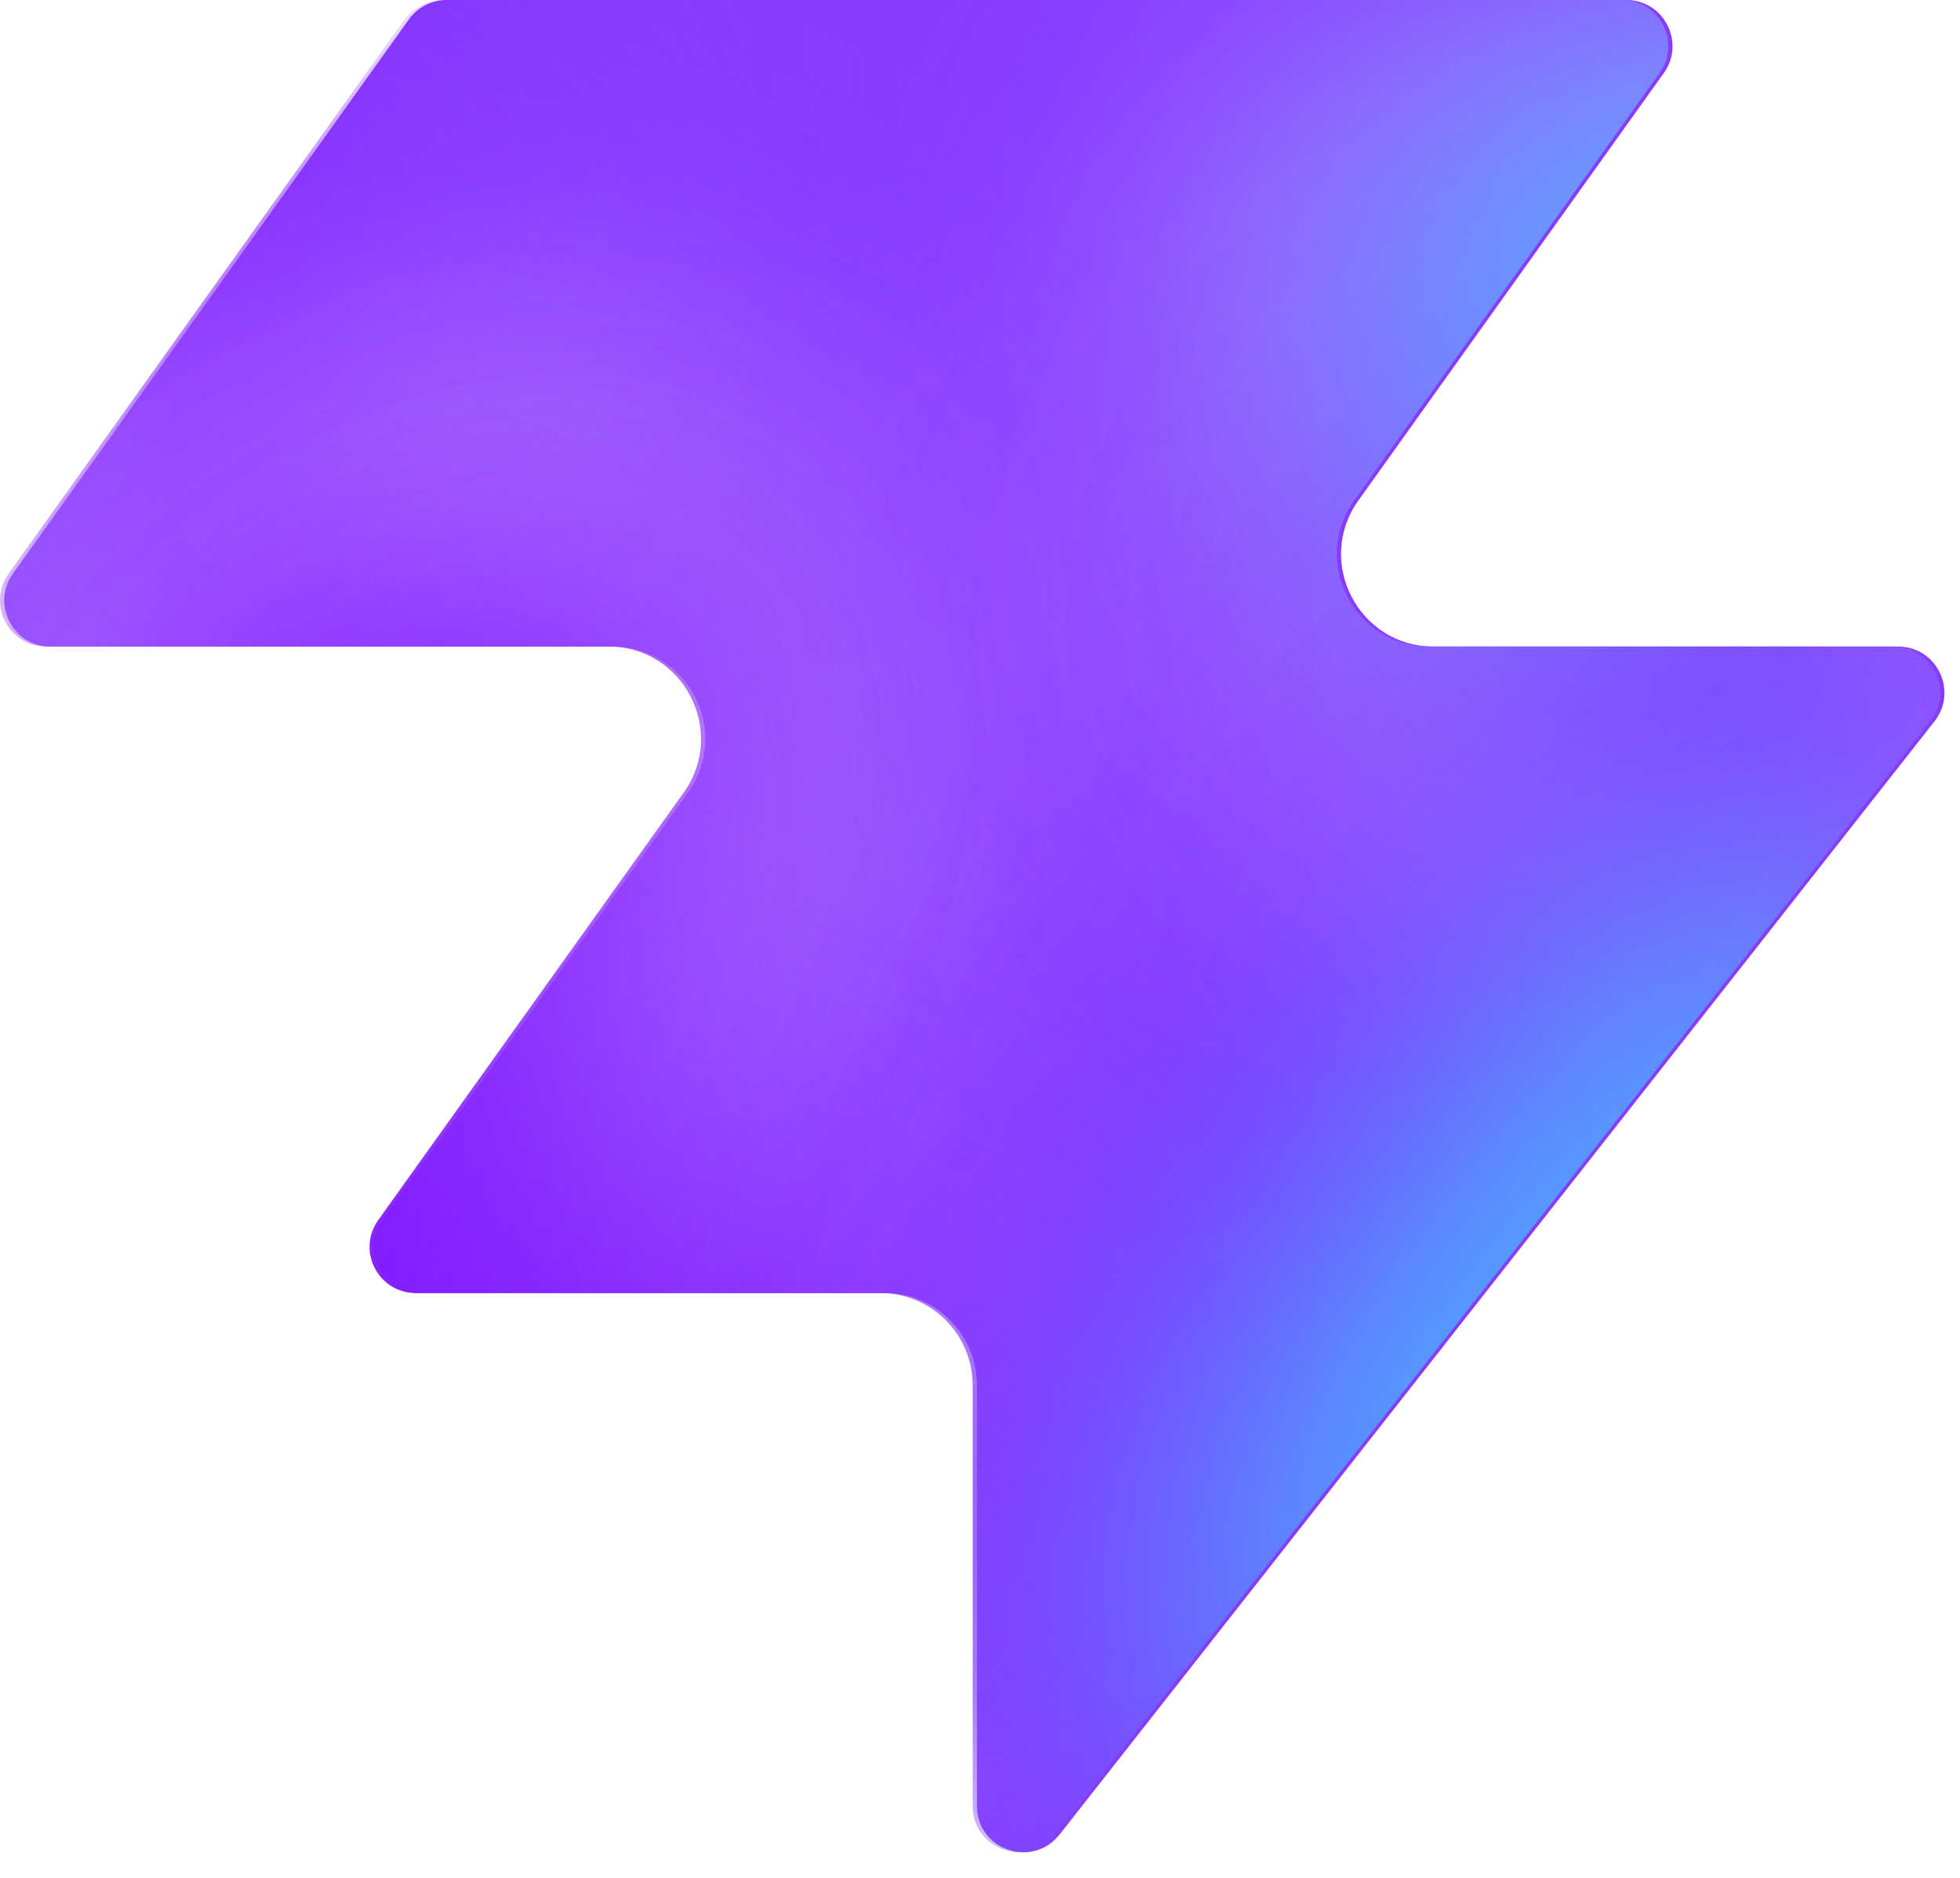
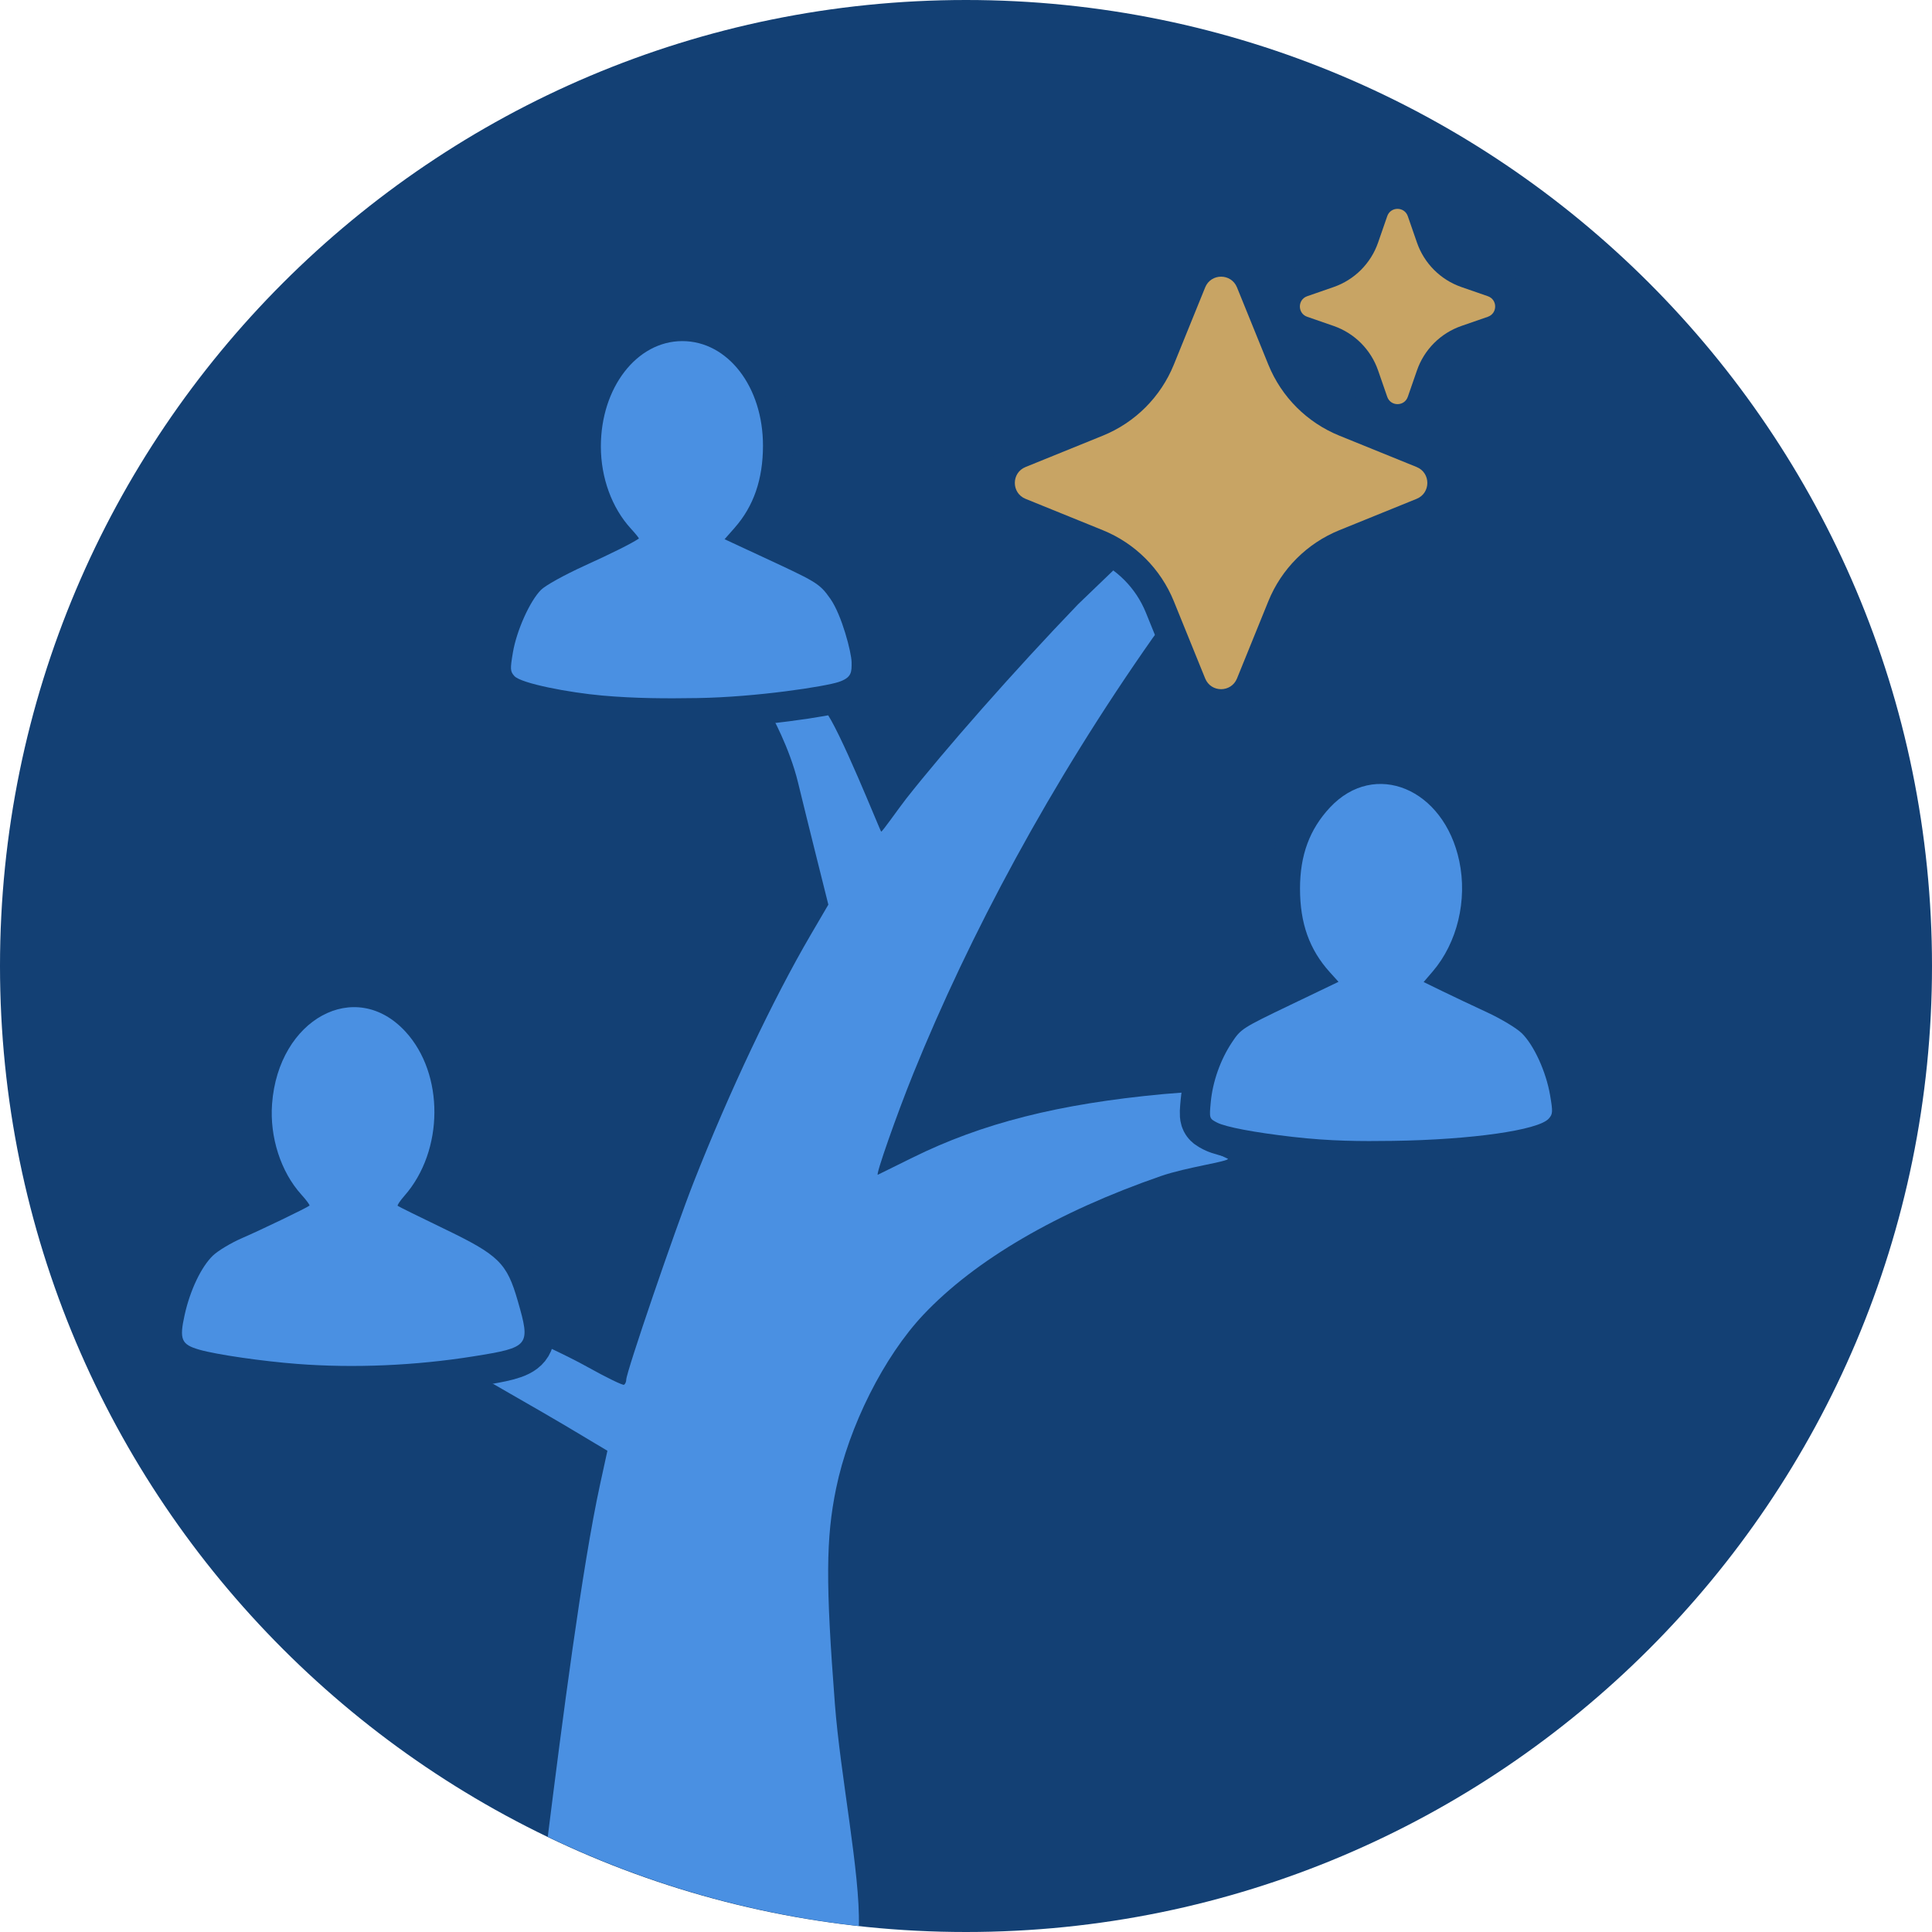
- <svg xmlns="http://www.w3.org/2000/svg" width="48" height="46" fill="none" viewBox="0 0 48 46">
-   <path fill="#863bff" d="M25.946 44.938c-.664.845-2.021.375-2.021-.698V33.937a2.26 2.26 0 0 0-2.262-2.262H10.287c-.92 0-1.456-1.04-.92-1.788l7.48-10.471c1.07-1.497 0-3.578-1.842-3.578H1.237c-.92 0-1.456-1.04-.92-1.788L10.013.474c.214-.297.556-.474.92-.474h28.894c.92 0 1.456 1.04.92 1.788l-7.48 10.471c-1.07 1.498 0 3.579 1.842 3.579h11.377c.943 0 1.473 1.088.89 1.83L25.947 44.94z" style="fill:#863bff;fill:color(display-p3 .525 .23 1);fill-opacity:1" />
-   <mask id="a" width="48" height="46" x="0" y="0" maskUnits="userSpaceOnUse" style="mask-type:alpha">
-     <path fill="#000" d="M25.842 44.938c-.664.844-2.021.375-2.021-.698V33.937a2.26 2.26 0 0 0-2.262-2.262H10.183c-.92 0-1.456-1.04-.92-1.788l7.48-10.471c1.07-1.498 0-3.579-1.842-3.579H1.133c-.92 0-1.456-1.04-.92-1.787L9.91.473c.214-.297.556-.474.92-.474h28.894c.92 0 1.456 1.04.92 1.788l-7.48 10.471c-1.07 1.498 0 3.578 1.842 3.578h11.377c.943 0 1.473 1.088.89 1.832L25.843 44.94z" style="fill:#000;fill-opacity:1" />
-   </mask>
-   <g mask="url(#a)">
-     <g filter="url(#b)">
-       <ellipse cx="5.508" cy="14.704" fill="#ede6ff" rx="5.508" ry="14.704" style="fill:#ede6ff;fill:color(display-p3 .927 .903 1);fill-opacity:1" transform="matrix(.00324 1 1 -.00324 -4.47 31.516)" />
-     </g>
-     <g filter="url(#c)">
-       <ellipse cx="10.399" cy="29.851" fill="#ede6ff" rx="10.399" ry="29.851" style="fill:#ede6ff;fill:color(display-p3 .927 .903 1);fill-opacity:1" transform="matrix(.00324 1 1 -.00324 -39.328 7.883)" />
-     </g>
-     <g filter="url(#d)">
-       <ellipse cx="5.508" cy="30.487" fill="#7e14ff" rx="5.508" ry="30.487" style="fill:#7e14ff;fill:color(display-p3 .492 .077 1);fill-opacity:1" transform="rotate(89.814 -25.913 -14.639)scale(1 -1)" />
-     </g>
-     <g filter="url(#e)">
-       <ellipse cx="5.508" cy="30.599" fill="#7e14ff" rx="5.508" ry="30.599" style="fill:#7e14ff;fill:color(display-p3 .492 .077 1);fill-opacity:1" transform="rotate(89.814 -32.644 -3.334)scale(1 -1)" />
-     </g>
-     <g filter="url(#f)">
-       <ellipse cx="5.508" cy="30.599" fill="#7e14ff" rx="5.508" ry="30.599" style="fill:#7e14ff;fill:color(display-p3 .492 .077 1);fill-opacity:1" transform="matrix(.00324 1 1 -.00324 -34.34 30.47)" />
-     </g>
-     <g filter="url(#g)">
-       <ellipse cx="14.072" cy="22.078" fill="#ede6ff" rx="14.072" ry="22.078" style="fill:#ede6ff;fill:color(display-p3 .927 .903 1);fill-opacity:1" transform="rotate(93.35 24.506 48.493)scale(-1 1)" />
-     </g>
-     <g filter="url(#h)">
-       <ellipse cx="3.47" cy="21.501" fill="#7e14ff" rx="3.47" ry="21.501" style="fill:#7e14ff;fill:color(display-p3 .492 .077 1);fill-opacity:1" transform="rotate(89.009 28.708 47.59)scale(-1 1)" />
-     </g>
-     <g filter="url(#i)">
-       <ellipse cx="3.47" cy="21.501" fill="#7e14ff" rx="3.47" ry="21.501" style="fill:#7e14ff;fill:color(display-p3 .492 .077 1);fill-opacity:1" transform="rotate(89.009 28.708 47.59)scale(-1 1)" />
-     </g>
-     <g filter="url(#j)">
-       <ellipse cx=".387" cy="8.972" fill="#7e14ff" rx="4.407" ry="29.108" style="fill:#7e14ff;fill:color(display-p3 .492 .077 1);fill-opacity:1" transform="rotate(39.51 .387 8.972)" />
-     </g>
-     <g filter="url(#k)">
-       <ellipse cx="47.523" cy="-6.092" fill="#7e14ff" rx="4.407" ry="29.108" style="fill:#7e14ff;fill:color(display-p3 .492 .077 1);fill-opacity:1" transform="rotate(37.892 47.523 -6.092)" />
-     </g>
-     <g filter="url(#l)">
-       <ellipse cx="41.412" cy="6.333" fill="#47bfff" rx="5.971" ry="9.665" style="fill:#47bfff;fill:color(display-p3 .28 .748 1);fill-opacity:1" transform="rotate(37.892 41.412 6.333)" />
-     </g>
-     <g filter="url(#m)">
-       <ellipse cx="-1.879" cy="38.332" fill="#7e14ff" rx="4.407" ry="29.108" style="fill:#7e14ff;fill:color(display-p3 .492 .077 1);fill-opacity:1" transform="rotate(37.892 -1.88 38.332)" />
-     </g>
-     <g filter="url(#n)">
-       <ellipse cx="-1.879" cy="38.332" fill="#7e14ff" rx="4.407" ry="29.108" style="fill:#7e14ff;fill:color(display-p3 .492 .077 1);fill-opacity:1" transform="rotate(37.892 -1.88 38.332)" />
-     </g>
-     <g filter="url(#o)">
-       <ellipse cx="35.651" cy="29.907" fill="#7e14ff" rx="4.407" ry="29.108" style="fill:#7e14ff;fill:color(display-p3 .492 .077 1);fill-opacity:1" transform="rotate(37.892 35.651 29.907)" />
-     </g>
-     <g filter="url(#p)">
-       <ellipse cx="38.418" cy="32.4" fill="#47bfff" rx="5.971" ry="15.297" style="fill:#47bfff;fill:color(display-p3 .28 .748 1);fill-opacity:1" transform="rotate(37.892 38.418 32.4)" />
-     </g>
-   </g>
-   <defs>
-     <filter id="b" width="60.045" height="41.654" x="-19.77" y="16.149" color-interpolation-filters="sRGB" filterUnits="userSpaceOnUse">
-       <feFlood flood-opacity="0" result="BackgroundImageFix" />
-       <feBlend in="SourceGraphic" in2="BackgroundImageFix" result="shape" />
-       <feGaussianBlur result="effect1_foregroundBlur_2002_17158" stdDeviation="7.659" />
-     </filter>
-     <filter id="c" width="90.34" height="51.437" x="-54.613" y="-7.533" color-interpolation-filters="sRGB" filterUnits="userSpaceOnUse">
-       <feFlood flood-opacity="0" result="BackgroundImageFix" />
-       <feBlend in="SourceGraphic" in2="BackgroundImageFix" result="shape" />
-       <feGaussianBlur result="effect1_foregroundBlur_2002_17158" stdDeviation="7.659" />
-     </filter>
-     <filter id="d" width="79.355" height="29.4" x="-49.64" y="2.03" color-interpolation-filters="sRGB" filterUnits="userSpaceOnUse">
-       <feFlood flood-opacity="0" result="BackgroundImageFix" />
-       <feBlend in="SourceGraphic" in2="BackgroundImageFix" result="shape" />
-       <feGaussianBlur result="effect1_foregroundBlur_2002_17158" stdDeviation="4.596" />
-     </filter>
-     <filter id="e" width="79.579" height="29.4" x="-45.045" y="20.029" color-interpolation-filters="sRGB" filterUnits="userSpaceOnUse">
-       <feFlood flood-opacity="0" result="BackgroundImageFix" />
-       <feBlend in="SourceGraphic" in2="BackgroundImageFix" result="shape" />
-       <feGaussianBlur result="effect1_foregroundBlur_2002_17158" stdDeviation="4.596" />
-     </filter>
-     <filter id="f" width="79.579" height="29.4" x="-43.513" y="21.178" color-interpolation-filters="sRGB" filterUnits="userSpaceOnUse">
-       <feFlood flood-opacity="0" result="BackgroundImageFix" />
-       <feBlend in="SourceGraphic" in2="BackgroundImageFix" result="shape" />
-       <feGaussianBlur result="effect1_foregroundBlur_2002_17158" stdDeviation="4.596" />
-     </filter>
-     <filter id="g" width="74.749" height="58.852" x="15.756" y="-17.901" color-interpolation-filters="sRGB" filterUnits="userSpaceOnUse">
-       <feFlood flood-opacity="0" result="BackgroundImageFix" />
-       <feBlend in="SourceGraphic" in2="BackgroundImageFix" result="shape" />
-       <feGaussianBlur result="effect1_foregroundBlur_2002_17158" stdDeviation="7.659" />
-     </filter>
-     <filter id="h" width="61.377" height="25.362" x="23.548" y="2.284" color-interpolation-filters="sRGB" filterUnits="userSpaceOnUse">
-       <feFlood flood-opacity="0" result="BackgroundImageFix" />
-       <feBlend in="SourceGraphic" in2="BackgroundImageFix" result="shape" />
-       <feGaussianBlur result="effect1_foregroundBlur_2002_17158" stdDeviation="4.596" />
-     </filter>
-     <filter id="i" width="61.377" height="25.362" x="23.548" y="2.284" color-interpolation-filters="sRGB" filterUnits="userSpaceOnUse">
-       <feFlood flood-opacity="0" result="BackgroundImageFix" />
-       <feBlend in="SourceGraphic" in2="BackgroundImageFix" result="shape" />
-       <feGaussianBlur result="effect1_foregroundBlur_2002_17158" stdDeviation="4.596" />
-     </filter>
-     <filter id="j" width="56.045" height="63.649" x="-27.636" y="-22.853" color-interpolation-filters="sRGB" filterUnits="userSpaceOnUse">
-       <feFlood flood-opacity="0" result="BackgroundImageFix" />
-       <feBlend in="SourceGraphic" in2="BackgroundImageFix" result="shape" />
-       <feGaussianBlur result="effect1_foregroundBlur_2002_17158" stdDeviation="4.596" />
-     </filter>
-     <filter id="k" width="54.814" height="64.646" x="20.116" y="-38.415" color-interpolation-filters="sRGB" filterUnits="userSpaceOnUse">
-       <feFlood flood-opacity="0" result="BackgroundImageFix" />
-       <feBlend in="SourceGraphic" in2="BackgroundImageFix" result="shape" />
-       <feGaussianBlur result="effect1_foregroundBlur_2002_17158" stdDeviation="4.596" />
-     </filter>
-     <filter id="l" width="33.541" height="35.313" x="24.641" y="-11.323" color-interpolation-filters="sRGB" filterUnits="userSpaceOnUse">
-       <feFlood flood-opacity="0" result="BackgroundImageFix" />
-       <feBlend in="SourceGraphic" in2="BackgroundImageFix" result="shape" />
-       <feGaussianBlur result="effect1_foregroundBlur_2002_17158" stdDeviation="4.596" />
-     </filter>
-     <filter id="m" width="54.814" height="64.646" x="-29.286" y="6.009" color-interpolation-filters="sRGB" filterUnits="userSpaceOnUse">
-       <feFlood flood-opacity="0" result="BackgroundImageFix" />
-       <feBlend in="SourceGraphic" in2="BackgroundImageFix" result="shape" />
-       <feGaussianBlur result="effect1_foregroundBlur_2002_17158" stdDeviation="4.596" />
-     </filter>
-     <filter id="n" width="54.814" height="64.646" x="-29.286" y="6.009" color-interpolation-filters="sRGB" filterUnits="userSpaceOnUse">
-       <feFlood flood-opacity="0" result="BackgroundImageFix" />
-       <feBlend in="SourceGraphic" in2="BackgroundImageFix" result="shape" />
-       <feGaussianBlur result="effect1_foregroundBlur_2002_17158" stdDeviation="4.596" />
-     </filter>
-     <filter id="o" width="54.814" height="64.646" x="8.244" y="-2.416" color-interpolation-filters="sRGB" filterUnits="userSpaceOnUse">
-       <feFlood flood-opacity="0" result="BackgroundImageFix" />
-       <feBlend in="SourceGraphic" in2="BackgroundImageFix" result="shape" />
-       <feGaussianBlur result="effect1_foregroundBlur_2002_17158" stdDeviation="4.596" />
-     </filter>
-     <filter id="p" width="39.409" height="43.623" x="18.713" y="10.588" color-interpolation-filters="sRGB" filterUnits="userSpaceOnUse">
-       <feFlood flood-opacity="0" result="BackgroundImageFix" />
-       <feBlend in="SourceGraphic" in2="BackgroundImageFix" result="shape" />
-       <feGaussianBlur result="effect1_foregroundBlur_2002_17158" stdDeviation="4.596" />
-     </filter>
-   </defs>
+ <svg xmlns="http://www.w3.org/2000/svg" viewBox="0 0 512 512" aria-labelledby="svgTitle" version="1.1" id="svg5" xml:space="preserve">
+   <defs id="defs5" />
+   <circle cx="256" cy="256" r="256" fill="#4A90E2" id="circle12" style="fill:#134074;fill-opacity:1" />
+   <path id="path6" d="m 298.433,147.9 -12.713,12.22 c -17.062,17.73 -35.588,38.848 -45.614,51.601 -1.856,2.361 -6.385,8.867 -6.588,8.664 -0.344,-0.344 -11.125,-27.529 -15.033,-32.265 -2.398,-2.907 1.941,-3.835 -2.838,-1.328 -4.162,2.234 -6.927,0.893 -11.359,2.484 0,0 4.934,8.724 7.218,18.177 2.284,9.452 8.015,32.288 8.015,32.288 l -4.711,8.057 c -9.927,16.976 -21.571,41.582 -30.926,65.354 -5.029,12.778 -17.92,50.518 -17.92,52.463 0,0.55 -0.263,1.163 -0.586,1.363 -0.323,0.2 -4.698,-1.931 -9.721,-4.734 -5.023,-2.803 -13.921,-6.949 -14.068,-6.772 -3.95,4.731 -6.911,7.787 -14.397,9.18 -0.218,0.041 16.499,9.493 22.63,13.156 l 11.146,6.66 -1.934,8.869 c -4.809,22.062 -10.171,63.9 -13.871,93.428 25.954,12.465 53.825,20.463 82.439,23.656 0.39,-13.912 -4.877,-39.742 -6.344,-58.809 -2.47,-32.111 -2.403,-43.959 0.322,-57.184 3.394,-16.466 12.677,-34.934 23.129,-46.014 13.695,-14.518 35.505,-27.247 62.984,-36.76 6.754,-2.338 17.994,-3.85 17.719,-4.566 -5.522,-2.697 -12.417,-4.316 -8.508,-17.831 l -8.6,0.688 c -27.802,2.587 -48.061,7.723 -66.537,16.869 -4.741,2.347 -8.85,4.374 -9.133,4.506 -0.703,0.328 5.019,-15.993 9.402,-26.818 14.89,-36.769 36.327,-76.875 63.601,-115.657 l 4.99,-6.491 c -3.371,-10.222 -7.939,-12.495 -12.197,-14.453 z" style="fill:#4a90e2;fill-opacity:1;stroke-width:4.336" />
+   <path d="m 78.78,361.454 c -9.234,-0.708 -21.344,-2.463 -25.875,-3.75 -4.876,-1.384 -5.432,-2.689 -3.962,-9.295 1.444,-6.492 4.381,-12.658 7.447,-15.635 1.336,-1.297 4.826,-3.396 7.756,-4.663 5.05,-2.185 17.3,-8.087 17.87,-8.611 0.146,-0.134 -0.84,-1.469 -2.193,-2.966 -5.409,-5.987 -8.373,-15.192 -7.723,-23.982 1.665,-22.514 22.057,-33.582 35.335,-19.178 10.344,11.222 10.23,31.581 -0.242,43.508 -1.151,1.311 -1.961,2.514 -1.8,2.675 0.161,0.16 5.65,2.873 12.198,6.028 14.64,7.053 16.725,9.094 19.635,19.212 3.419,11.891 3.115,12.272 -11.719,14.644 -15.404,2.464 -31.698,3.166 -46.725,2.013 z" id="path8" style="font-variation-settings:normal;display:inline;vector-effect:none;fill:#4a90e2;fill-opacity:1;stroke:#134074;stroke-width:16;stroke-linecap:butt;stroke-linejoin:miter;stroke-miterlimit:4;stroke-dasharray:none;stroke-dashoffset:0;stroke-opacity:1;-inkscape-stroke:none;stop-color:#000000;opacity:1;paint-order:markers stroke fill;stop-opacity:1" />
+   <path d="m 322.537,297.495 c -2.058,-1.064 -2.074,-1.114 -1.677,-5.366 0.514,-5.507 2.553,-11.272 5.621,-15.892 2.373,-3.574 2.722,-3.798 15.333,-9.851 l 12.905,-6.193 -2.294,-2.539 c -5.425,-6.005 -7.908,-12.964 -7.908,-22.168 0,-8.852 2.54,-15.725 7.948,-21.507 11.849,-12.667 30.209,-5.043 34.262,14.228 2.178,10.357 -0.534,21.631 -7.031,29.22 l -2.417,2.823 4.934,2.408 c 2.713,1.324 8.003,3.828 11.754,5.563 3.788,1.752 7.928,4.236 9.311,5.584 3.216,3.136 6.442,10.186 7.507,16.406 0.764,4.458 0.73,5.038 -0.365,6.248 -2.769,3.06 -20.514,5.586 -41.349,5.886 -8.441,0.121 -16.421,0.097 -26.518,-1.063 -10.097,-1.16 -17.734,-2.606 -20.017,-3.787 z" id="path7" style="font-variation-settings:normal;opacity:1;vector-effect:none;fill:#4a90e2;fill-opacity:1;stroke:#134074;stroke-width:16;stroke-linecap:butt;stroke-linejoin:miter;stroke-miterlimit:4;stroke-dasharray:none;stroke-dashoffset:0;stroke-opacity:1;-inkscape-stroke:none;paint-order:markers stroke fill;stop-color:#000000;stop-opacity:1" />
+   <path d="m 136.323,179.165 c -1.117,-1.234 -1.153,-1.798 -0.395,-6.271 0.982,-5.798 4.498,-13.624 7.442,-16.568 1.201,-1.201 6.115,-3.928 11.536,-6.401 7.636,-3.484 12.387,-5.859 14.403,-7.199 0.101,-0.067 -0.857,-1.258 -2.128,-2.647 -5.035,-5.497 -7.946,-13.469 -7.946,-21.764 0,-15.593 9.528,-27.92 21.581,-27.92 12.064,0 21.405,12.123 21.382,27.748 -0.013,8.886 -2.472,16.005 -7.503,21.72 l -2.672,3.036 9.013,4.188 c 15.372,7.143 16.056,7.377 19.042,11.635 2.986,4.259 5.566,14.137 5.602,16.761 0.036,2.624 0.07,4.088 -3.463,5.261 -3.533,1.173 -21.637,4.001 -37.404,4.251 -8.253,0.131 -16.387,0.115 -25.192,-0.665 -8.805,-0.78 -21.523,-3.204 -23.298,-5.165 z" id="path9" style="font-variation-settings:normal;opacity:1;vector-effect:none;fill:#4a90e2;fill-opacity:1;stroke:#134074;stroke-width:16;stroke-linecap:butt;stroke-linejoin:miter;stroke-miterlimit:4;stroke-dasharray:none;stroke-dashoffset:0;stroke-opacity:1;-inkscape-stroke:none;paint-order:markers stroke fill;stop-color:#000000;stop-opacity:1" />
+   <path d="m 327.816,76.16 8.308,20.472 c 3.473,8.562 10.264,15.352 18.825,18.825 l 20.472,8.308 c 3.785,1.538 3.785,6.897 0,8.432 l -20.472,8.308 c -8.562,3.473 -15.352,10.264 -18.825,18.825 l -8.308,20.472 c -1.538,3.785 -6.897,3.785 -8.432,0 l -8.308,-20.472 c -3.473,-8.562 -10.264,-15.352 -18.825,-18.825 l -20.472,-8.308 c -3.785,-1.538 -3.785,-6.897 0,-8.432 l 20.472,-8.308 c 8.562,-3.473 15.352,-10.264 18.825,-18.825 l 8.308,-20.472 c 1.535,-3.785 6.894,-3.785 8.432,0 z" id="path11" style="display:inline;fill:#c8a464;fill-opacity:1;stroke:#134074;stroke-width:16;stroke-dasharray:none;stroke-opacity:1;paint-order:markers stroke fill" />
+   <path d="m 373.082,57.286 2.429,7.004 c 1.915,5.524 6.257,9.866 11.781,11.781 l 7.004,2.429 c 2.585,0.897 2.585,4.552 0,5.449 l -7.004,2.429 c -5.524,1.915 -9.866,6.257 -11.781,11.781 l -2.429,7.004 c -0.897,2.585 -4.552,2.585 -5.449,0 l -2.429,-7.004 c -1.915,-5.524 -6.257,-9.866 -11.781,-11.781 l -7.004,-2.429 c -2.585,-0.897 -2.585,-4.552 0,-5.449 l 7.004,-2.429 c 5.524,-1.915 9.866,-6.257 11.781,-11.781 l 2.429,-7.004 c 0.894,-2.585 4.552,-2.585 5.449,0 z" style="font-variation-settings:normal;display:inline;opacity:1;fill:#c8a464;fill-opacity:1;stroke:#134074;stroke-width:16;stroke-linecap:butt;stroke-linejoin:miter;stroke-miterlimit:4;stroke-dasharray:none;stroke-dashoffset:0;stroke-opacity:1;paint-order:markers stroke fill;stop-color:#000000;stop-opacity:1" id="path1-8" />
</svg>
